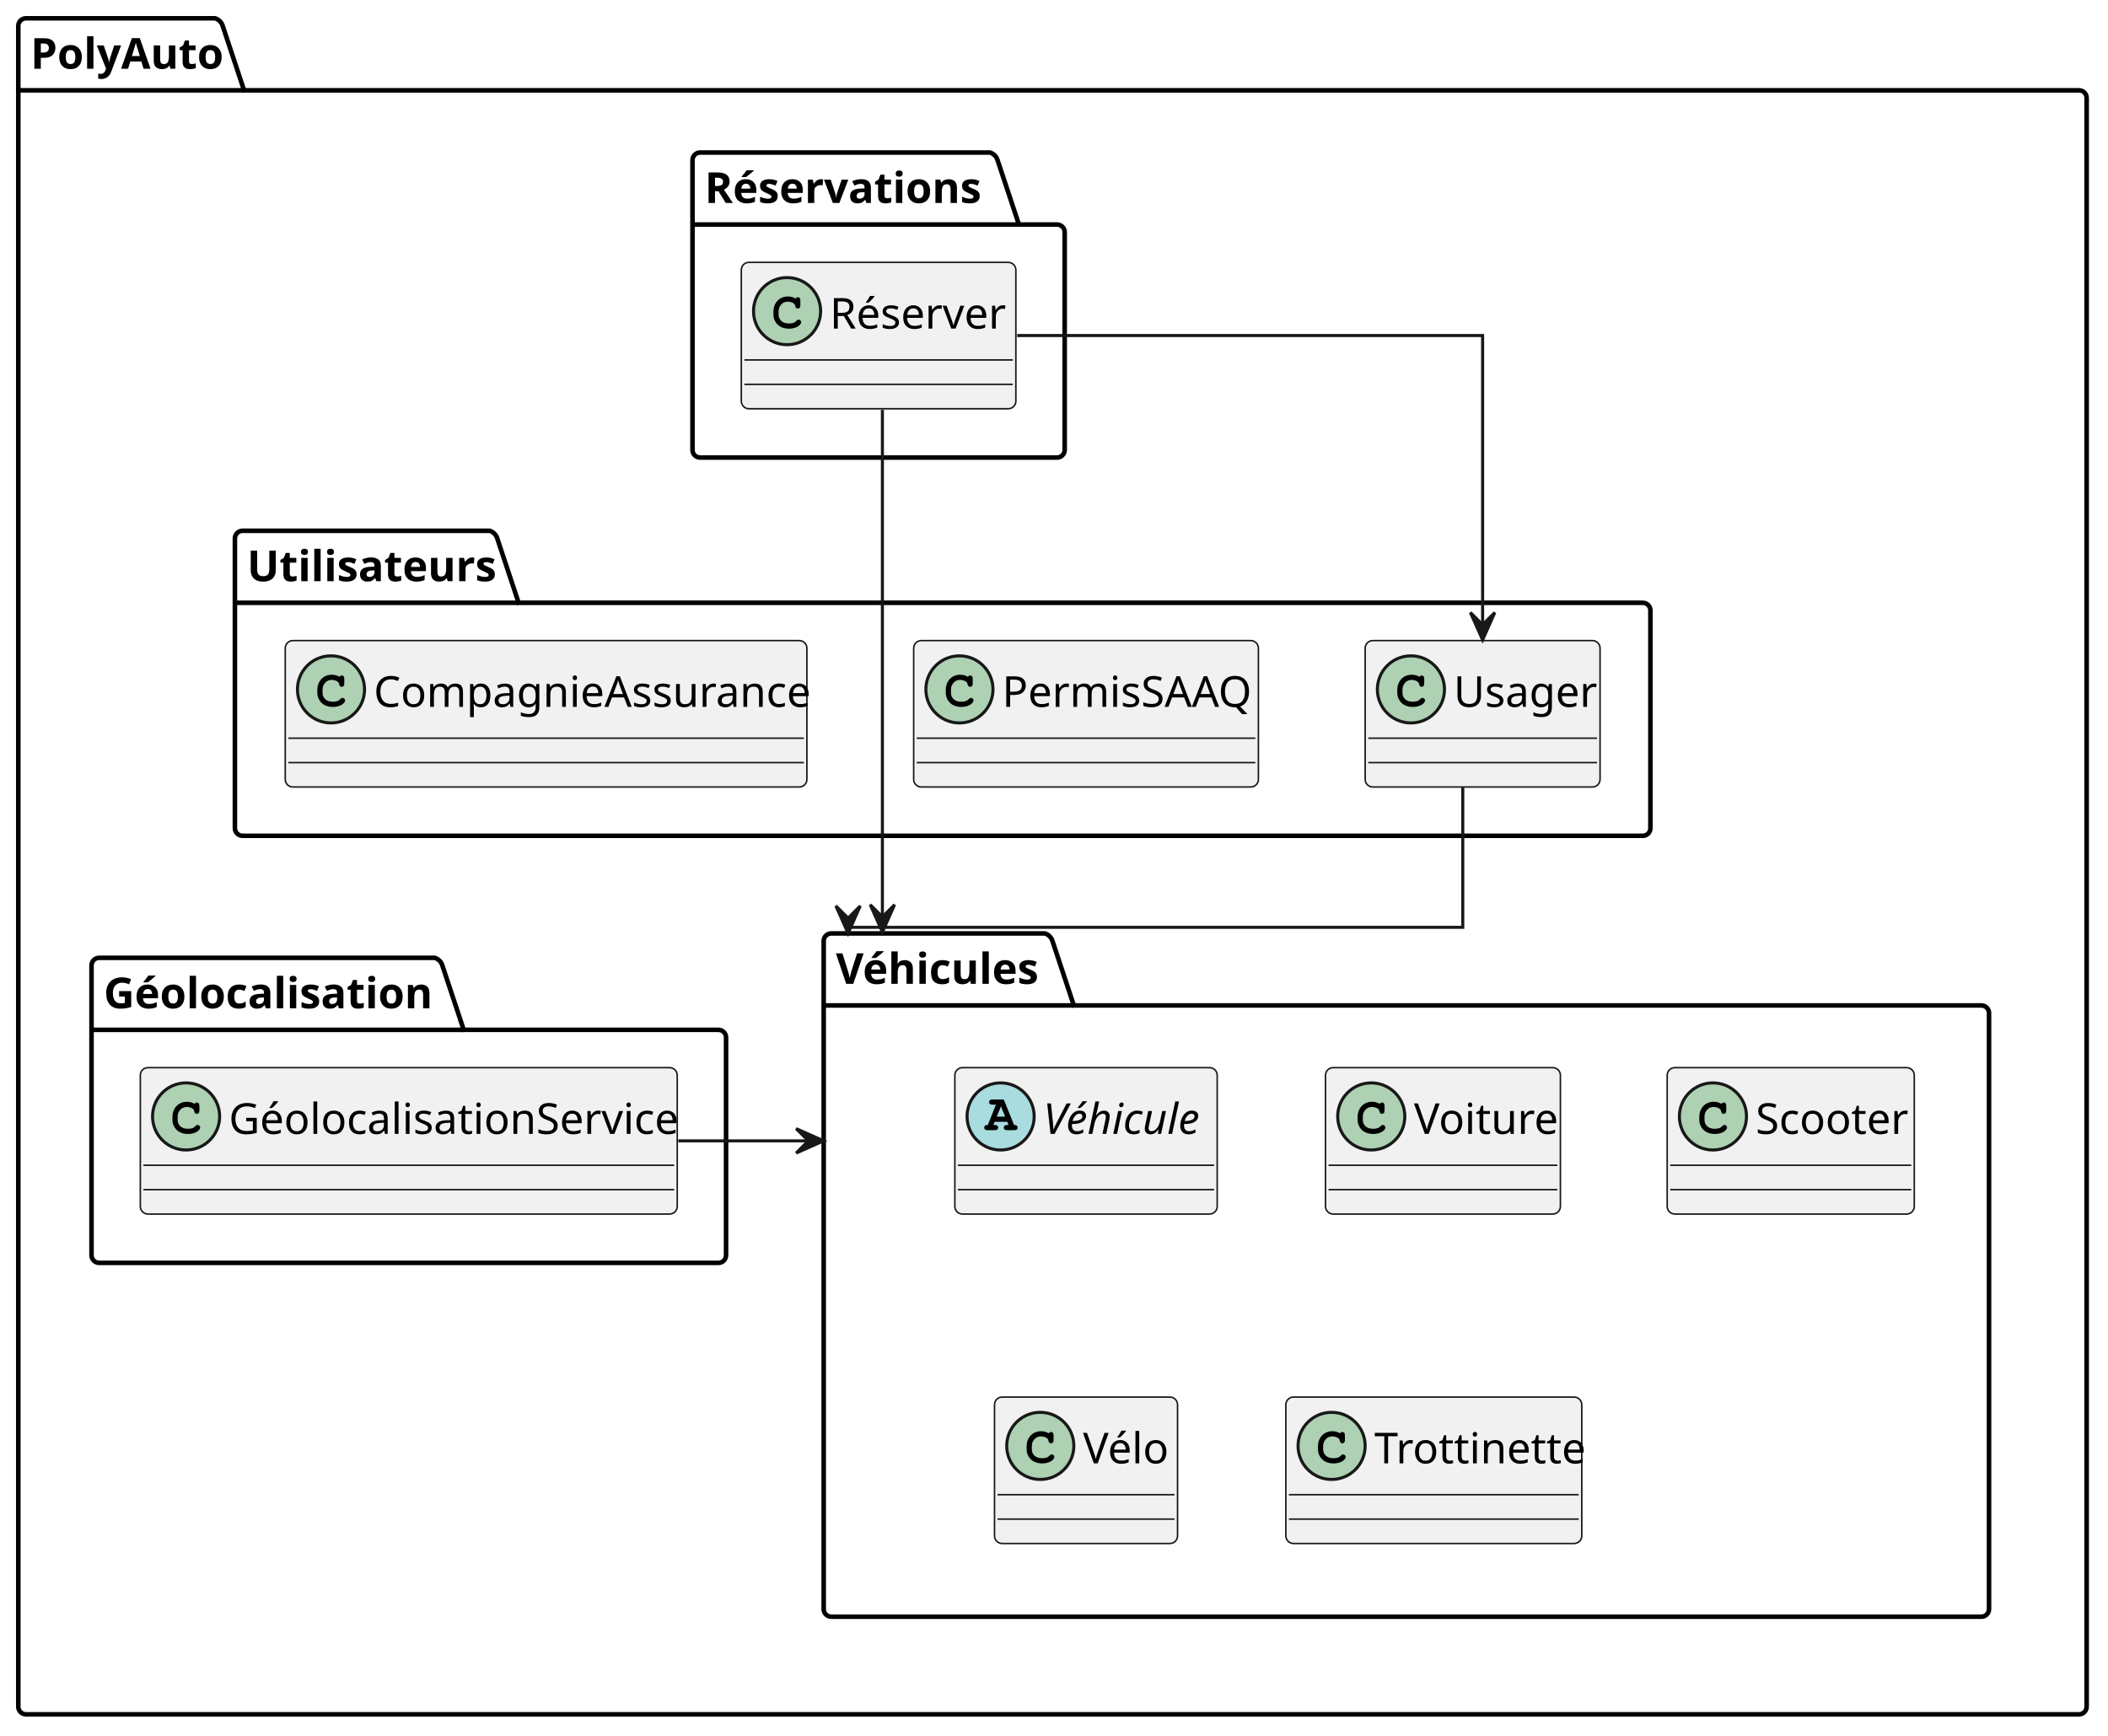
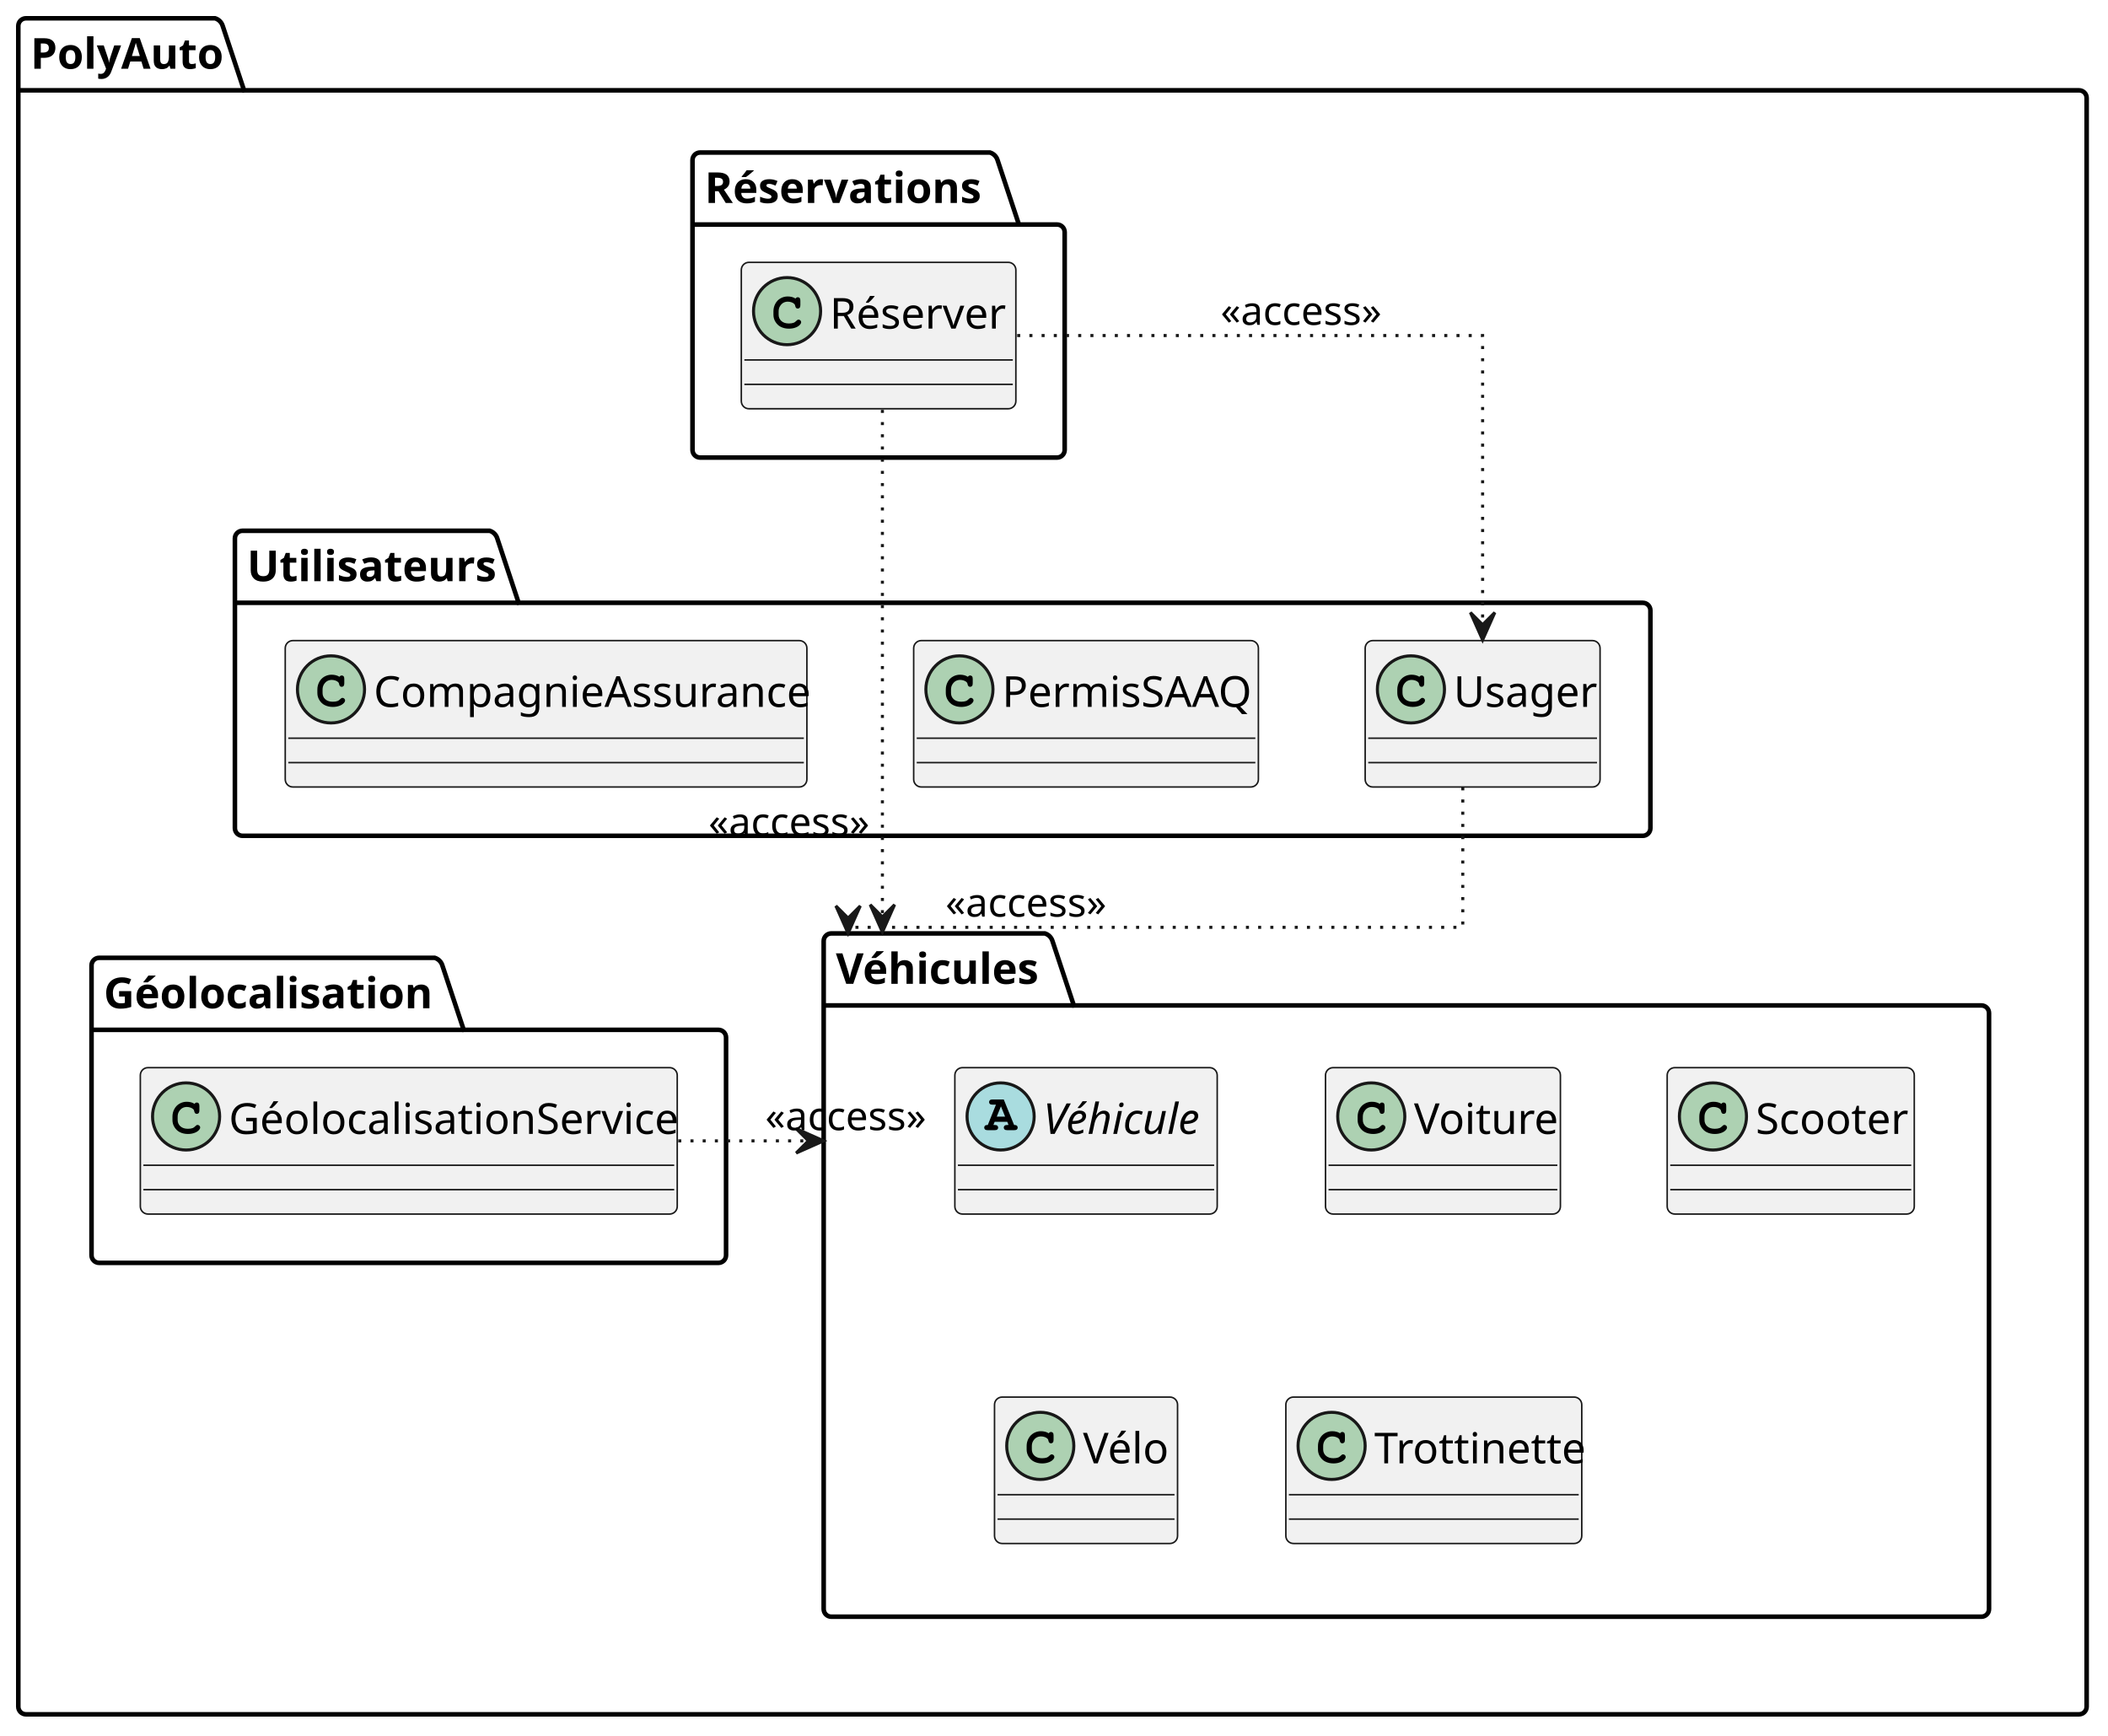
<svg xmlns="http://www.w3.org/2000/svg" contentStyleType="text/css" height="569px" preserveAspectRatio="none" style="width:691px;height:569px;background:#00000000;" version="1.1" viewBox="0 0 691 569" width="691px" zoomAndPan="magnify">
  <defs />
  <g>
    <g id="cluster_PolyAuto">
      <path d="M8.5,6 L70.5,6 A3.75,3.75 0 0 1 73,8.5 L80,29.609 L681.5,29.609 A2.5,2.5 0 0 1 684,32.109 L684,559.5 A2.5,2.5 0 0 1 681.5,562 L8.5,562 A2.5,2.5 0 0 1 6,559.5 L6,8.5 A2.5,2.5 0 0 1 8.5,6 " fill="none" style="stroke:#000000;stroke-width:1.5;" />
      <line style="stroke:#000000;stroke-width:1.5;" x1="6" x2="80" y1="29.609" y2="29.609" />
      <text fill="#000000" font-family="sans-serif" font-size="14" font-weight="bold" lengthAdjust="spacing" textLength="61" x="10" y="22.533">PolyAuto</text>
    </g>
    <g id="cluster_Utilisateurs">
      <path d="M79.5,174 L160.5,174 A3.75,3.75 0 0 1 163,176.5 L170,197.609 L538.5,197.609 A2.5,2.5 0 0 1 541,200.109 L541,271.5 A2.5,2.5 0 0 1 538.5,274 L79.5,274 A2.5,2.5 0 0 1 77,271.5 L77,176.5 A2.5,2.5 0 0 1 79.5,174 " fill="none" style="stroke:#000000;stroke-width:1.5;" />
      <line style="stroke:#000000;stroke-width:1.5;" x1="77" x2="170" y1="197.609" y2="197.609" />
      <text fill="#000000" font-family="sans-serif" font-size="14" font-weight="bold" lengthAdjust="spacing" textLength="80" x="81" y="190.533">Utilisateurs</text>
    </g>
    <g id="cluster_Véhicules">
      <path d="M272.5,306 L342.5,306 A3.75,3.75 0 0 1 345,308.5 L352,329.609 L649.5,329.609 A2.5,2.5 0 0 1 652,332.109 L652,527.5 A2.5,2.5 0 0 1 649.5,530 L272.5,530 A2.5,2.5 0 0 1 270,527.5 L270,308.5 A2.5,2.5 0 0 1 272.5,306 " fill="none" style="stroke:#000000;stroke-width:1.5;" />
      <line style="stroke:#000000;stroke-width:1.5;" x1="270" x2="352" y1="329.609" y2="329.609" />
      <text fill="#000000" font-family="sans-serif" font-size="14" font-weight="bold" lengthAdjust="spacing" textLength="69" x="274" y="322.533">Véhicules</text>
    </g>
    <g id="cluster_Réservations">
      <path d="M229.5,50 L324.5,50 A3.75,3.75 0 0 1 327,52.5 L334,73.609 L346.5,73.609 A2.5,2.5 0 0 1 349,76.109 L349,147.5 A2.5,2.5 0 0 1 346.5,150 L229.5,150 A2.5,2.5 0 0 1 227,147.5 L227,52.5 A2.5,2.5 0 0 1 229.5,50 " fill="none" style="stroke:#000000;stroke-width:1.5;" />
      <line style="stroke:#000000;stroke-width:1.5;" x1="227" x2="334" y1="73.609" y2="73.609" />
      <text fill="#000000" font-family="sans-serif" font-size="14" font-weight="bold" lengthAdjust="spacing" textLength="94" x="231" y="66.533">Réservations</text>
    </g>
    <g id="cluster_Géolocalisation">
      <path d="M32.5,314 L142.5,314 A3.75,3.75 0 0 1 145,316.5 L152,337.609 L235.5,337.609 A2.5,2.5 0 0 1 238,340.109 L238,411.5 A2.5,2.5 0 0 1 235.5,414 L32.5,414 A2.5,2.5 0 0 1 30,411.5 L30,316.5 A2.5,2.5 0 0 1 32.5,314 " fill="none" style="stroke:#000000;stroke-width:1.5;" />
      <line style="stroke:#000000;stroke-width:1.5;" x1="30" x2="152" y1="337.609" y2="337.609" />
      <text fill="#000000" font-family="sans-serif" font-size="14" font-weight="bold" lengthAdjust="spacing" textLength="109" x="34" y="330.533">Géolocalisation</text>
    </g>
    <g id="elem_Usager">
      <rect codeLine="9" fill="#F1F1F1" height="48" id="Usager" rx="2.5" ry="2.5" style="stroke:#181818;stroke-width:0.5;" width="77" x="447.5" y="210" />
      <ellipse cx="462.5" cy="226" fill="#ADD1B2" rx="11" ry="11" style="stroke:#181818;stroke-width:1.0;" />
      <path d="M465.266,221.875 Q465.422,221.656 465.609,221.547 Q465.797,221.438 466.016,221.438 Q466.391,221.438 466.625,221.695 Q466.859,221.953 466.859,222.562 L466.859,224.016 Q466.859,224.625 466.625,224.891 Q466.391,225.156 466.016,225.156 Q465.672,225.156 465.469,224.953 Q465.266,224.766 465.156,224.25 Q465.109,223.891 464.922,223.703 Q464.594,223.328 463.984,223.109 Q463.375,222.891 462.75,222.891 Q461.984,222.891 461.352,223.219 Q460.719,223.547 460.227,224.297 Q459.734,225.047 459.734,226.078 L459.734,227.172 Q459.734,228.406 460.625,229.227 Q461.516,230.047 463.109,230.047 Q464.047,230.047 464.703,229.797 Q465.094,229.641 465.516,229.203 Q465.781,228.938 465.93,228.859 Q466.078,228.781 466.281,228.781 Q466.609,228.781 466.867,229.039 Q467.125,229.297 467.125,229.641 Q467.125,229.984 466.781,230.391 Q466.281,230.969 465.484,231.297 Q464.406,231.75 463.109,231.75 Q461.594,231.75 460.391,231.125 Q459.406,230.625 458.719,229.555 Q458.031,228.484 458.031,227.203 L458.031,226.047 Q458.031,224.719 458.648,223.57 Q459.266,222.422 460.359,221.805 Q461.453,221.188 462.688,221.188 Q463.422,221.188 464.07,221.352 Q464.719,221.516 465.266,221.875 Z " fill="#000000" />
      <text fill="#000000" font-family="sans-serif" font-size="14" lengthAdjust="spacing" textLength="45" x="476.5" y="231.728">Usager</text>
      <line style="stroke:#181818;stroke-width:0.5;" x1="448.5" x2="523.5" y1="242" y2="242" />
      <line style="stroke:#181818;stroke-width:0.5;" x1="448.5" x2="523.5" y1="250" y2="250" />
    </g>
    <g id="elem_PermisSAAQ">
      <rect codeLine="10" fill="#F1F1F1" height="48" id="PermisSAAQ" rx="2.5" ry="2.5" style="stroke:#181818;stroke-width:0.5;" width="113" x="299.5" y="210" />
      <ellipse cx="314.5" cy="226" fill="#ADD1B2" rx="11" ry="11" style="stroke:#181818;stroke-width:1.0;" />
      <path d="M317.266,221.875 Q317.422,221.656 317.609,221.547 Q317.797,221.438 318.016,221.438 Q318.391,221.438 318.625,221.695 Q318.859,221.953 318.859,222.562 L318.859,224.016 Q318.859,224.625 318.625,224.891 Q318.391,225.156 318.016,225.156 Q317.672,225.156 317.469,224.953 Q317.266,224.766 317.156,224.25 Q317.109,223.891 316.922,223.703 Q316.594,223.328 315.984,223.109 Q315.375,222.891 314.75,222.891 Q313.984,222.891 313.352,223.219 Q312.719,223.547 312.227,224.297 Q311.734,225.047 311.734,226.078 L311.734,227.172 Q311.734,228.406 312.625,229.227 Q313.516,230.047 315.109,230.047 Q316.047,230.047 316.703,229.797 Q317.094,229.641 317.516,229.203 Q317.781,228.938 317.93,228.859 Q318.078,228.781 318.281,228.781 Q318.609,228.781 318.867,229.039 Q319.125,229.297 319.125,229.641 Q319.125,229.984 318.781,230.391 Q318.281,230.969 317.484,231.297 Q316.406,231.75 315.109,231.75 Q313.594,231.75 312.391,231.125 Q311.406,230.625 310.719,229.555 Q310.031,228.484 310.031,227.203 L310.031,226.047 Q310.031,224.719 310.648,223.57 Q311.266,222.422 312.359,221.805 Q313.453,221.188 314.688,221.188 Q315.422,221.188 316.07,221.352 Q316.719,221.516 317.266,221.875 Z " fill="#000000" />
      <text fill="#000000" font-family="sans-serif" font-size="14" lengthAdjust="spacing" textLength="81" x="328.5" y="231.728">PermisSAAQ</text>
      <line style="stroke:#181818;stroke-width:0.5;" x1="300.5" x2="411.5" y1="242" y2="242" />
      <line style="stroke:#181818;stroke-width:0.5;" x1="300.5" x2="411.5" y1="250" y2="250" />
    </g>
    <g id="elem_CompagnieAssurance">
      <rect codeLine="11" fill="#F1F1F1" height="48" id="CompagnieAssurance" rx="2.5" ry="2.5" style="stroke:#181818;stroke-width:0.5;" width="171" x="93.5" y="210" />
      <ellipse cx="108.5" cy="226" fill="#ADD1B2" rx="11" ry="11" style="stroke:#181818;stroke-width:1.0;" />
      <path d="M111.266,221.875 Q111.422,221.656 111.609,221.547 Q111.797,221.438 112.016,221.438 Q112.391,221.438 112.625,221.695 Q112.859,221.953 112.859,222.562 L112.859,224.016 Q112.859,224.625 112.625,224.891 Q112.391,225.156 112.016,225.156 Q111.672,225.156 111.469,224.953 Q111.266,224.766 111.156,224.25 Q111.109,223.891 110.922,223.703 Q110.594,223.328 109.984,223.109 Q109.375,222.891 108.75,222.891 Q107.984,222.891 107.352,223.219 Q106.719,223.547 106.227,224.297 Q105.734,225.047 105.734,226.078 L105.734,227.172 Q105.734,228.406 106.625,229.227 Q107.516,230.047 109.109,230.047 Q110.047,230.047 110.703,229.797 Q111.094,229.641 111.516,229.203 Q111.781,228.938 111.93,228.859 Q112.078,228.781 112.281,228.781 Q112.609,228.781 112.867,229.039 Q113.125,229.297 113.125,229.641 Q113.125,229.984 112.781,230.391 Q112.281,230.969 111.484,231.297 Q110.406,231.75 109.109,231.75 Q107.594,231.75 106.391,231.125 Q105.406,230.625 104.719,229.555 Q104.031,228.484 104.031,227.203 L104.031,226.047 Q104.031,224.719 104.648,223.57 Q105.266,222.422 106.359,221.805 Q107.453,221.188 108.688,221.188 Q109.422,221.188 110.07,221.352 Q110.719,221.516 111.266,221.875 Z " fill="#000000" />
      <text fill="#000000" font-family="sans-serif" font-size="14" lengthAdjust="spacing" textLength="139" x="122.5" y="231.728">CompagnieAssurance</text>
      <line style="stroke:#181818;stroke-width:0.5;" x1="94.5" x2="263.5" y1="242" y2="242" />
      <line style="stroke:#181818;stroke-width:0.5;" x1="94.5" x2="263.5" y1="250" y2="250" />
    </g>
    <g id="elem_Véhicule">
      <rect codeLine="14" fill="#F1F1F1" height="48" id="Véhicule" rx="2.5" ry="2.5" style="stroke:#181818;stroke-width:0.5;" width="86" x="313" y="350" />
      <ellipse cx="328" cy="366" fill="#A9DCDF" rx="11" ry="11" style="stroke:#181818;stroke-width:1.0;" />
      <path d="M330.188,367.766 L326.047,367.766 L325.625,368.797 L326.047,368.797 Q326.656,368.797 326.922,369.031 Q327.188,369.266 327.188,369.656 Q327.188,370.031 326.922,370.266 Q326.656,370.5 326.047,370.5 L323.75,370.5 Q323.141,370.5 322.883,370.266 Q322.625,370.031 322.625,369.641 Q322.625,369.266 322.898,369.023 Q323.172,368.781 323.797,368.797 L326.469,362.141 L325.359,362.141 Q324.75,362.141 324.484,361.906 Q324.219,361.672 324.219,361.281 Q324.219,360.906 324.484,360.672 Q324.75,360.438 325.359,360.438 L329.031,360.438 L332.422,368.797 Q333.016,368.797 333.203,368.938 Q333.594,369.203 333.594,369.656 Q333.594,370.031 333.336,370.266 Q333.078,370.5 332.469,370.5 L330.172,370.5 Q329.562,370.5 329.297,370.266 Q329.031,370.031 329.031,369.641 Q329.031,369.266 329.297,369.031 Q329.562,368.797 330.172,368.797 L330.594,368.797 L330.188,367.766 Z M329.469,366.062 L328.109,362.688 L326.734,366.062 L329.469,366.062 Z " fill="#000000" />
      <text fill="#000000" font-family="sans-serif" font-size="14" font-style="italic" lengthAdjust="spacing" textLength="54" x="342" y="371.728">Véhicule</text>
      <line style="stroke:#181818;stroke-width:0.5;" x1="314" x2="398" y1="382" y2="382" />
      <line style="stroke:#181818;stroke-width:0.5;" x1="314" x2="398" y1="390" y2="390" />
    </g>
    <g id="elem_Voiture">
      <rect codeLine="15" fill="#F1F1F1" height="48" id="Voiture" rx="2.5" ry="2.5" style="stroke:#181818;stroke-width:0.5;" width="77" x="434.5" y="350" />
      <ellipse cx="449.5" cy="366" fill="#ADD1B2" rx="11" ry="11" style="stroke:#181818;stroke-width:1.0;" />
      <path d="M452.266,361.875 Q452.422,361.656 452.609,361.547 Q452.797,361.438 453.016,361.438 Q453.391,361.438 453.625,361.695 Q453.859,361.953 453.859,362.562 L453.859,364.016 Q453.859,364.625 453.625,364.891 Q453.391,365.156 453.016,365.156 Q452.672,365.156 452.469,364.953 Q452.266,364.766 452.156,364.25 Q452.109,363.891 451.922,363.703 Q451.594,363.328 450.984,363.109 Q450.375,362.891 449.75,362.891 Q448.984,362.891 448.352,363.219 Q447.719,363.547 447.227,364.297 Q446.734,365.047 446.734,366.078 L446.734,367.172 Q446.734,368.406 447.625,369.227 Q448.516,370.047 450.109,370.047 Q451.047,370.047 451.703,369.797 Q452.094,369.641 452.516,369.203 Q452.781,368.938 452.93,368.859 Q453.078,368.781 453.281,368.781 Q453.609,368.781 453.867,369.039 Q454.125,369.297 454.125,369.641 Q454.125,369.984 453.781,370.391 Q453.281,370.969 452.484,371.297 Q451.406,371.75 450.109,371.75 Q448.594,371.75 447.391,371.125 Q446.406,370.625 445.719,369.555 Q445.031,368.484 445.031,367.203 L445.031,366.047 Q445.031,364.719 445.648,363.57 Q446.266,362.422 447.359,361.805 Q448.453,361.188 449.688,361.188 Q450.422,361.188 451.07,361.352 Q451.719,361.516 452.266,361.875 Z " fill="#000000" />
      <text fill="#000000" font-family="sans-serif" font-size="14" lengthAdjust="spacing" textLength="45" x="463.5" y="371.728">Voiture</text>
      <line style="stroke:#181818;stroke-width:0.5;" x1="435.5" x2="510.5" y1="382" y2="382" />
      <line style="stroke:#181818;stroke-width:0.5;" x1="435.5" x2="510.5" y1="390" y2="390" />
    </g>
    <g id="elem_Scooter">
      <rect codeLine="16" fill="#F1F1F1" height="48" id="Scooter" rx="2.5" ry="2.5" style="stroke:#181818;stroke-width:0.5;" width="81" x="546.5" y="350" />
      <ellipse cx="561.5" cy="366" fill="#ADD1B2" rx="11" ry="11" style="stroke:#181818;stroke-width:1.0;" />
      <path d="M564.266,361.875 Q564.422,361.656 564.609,361.547 Q564.797,361.438 565.016,361.438 Q565.391,361.438 565.625,361.695 Q565.859,361.953 565.859,362.562 L565.859,364.016 Q565.859,364.625 565.625,364.891 Q565.391,365.156 565.016,365.156 Q564.672,365.156 564.469,364.953 Q564.266,364.766 564.156,364.25 Q564.109,363.891 563.922,363.703 Q563.594,363.328 562.984,363.109 Q562.375,362.891 561.75,362.891 Q560.984,362.891 560.352,363.219 Q559.719,363.547 559.227,364.297 Q558.734,365.047 558.734,366.078 L558.734,367.172 Q558.734,368.406 559.625,369.227 Q560.516,370.047 562.109,370.047 Q563.047,370.047 563.703,369.797 Q564.094,369.641 564.516,369.203 Q564.781,368.938 564.93,368.859 Q565.078,368.781 565.281,368.781 Q565.609,368.781 565.867,369.039 Q566.125,369.297 566.125,369.641 Q566.125,369.984 565.781,370.391 Q565.281,370.969 564.484,371.297 Q563.406,371.75 562.109,371.75 Q560.594,371.75 559.391,371.125 Q558.406,370.625 557.719,369.555 Q557.031,368.484 557.031,367.203 L557.031,366.047 Q557.031,364.719 557.648,363.57 Q558.266,362.422 559.359,361.805 Q560.453,361.188 561.688,361.188 Q562.422,361.188 563.07,361.352 Q563.719,361.516 564.266,361.875 Z " fill="#000000" />
      <text fill="#000000" font-family="sans-serif" font-size="14" lengthAdjust="spacing" textLength="49" x="575.5" y="371.728">Scooter</text>
      <line style="stroke:#181818;stroke-width:0.5;" x1="547.5" x2="626.5" y1="382" y2="382" />
      <line style="stroke:#181818;stroke-width:0.5;" x1="547.5" x2="626.5" y1="390" y2="390" />
    </g>
    <g id="elem_Vélo">
      <rect codeLine="17" fill="#F1F1F1" height="48" id="Vélo" rx="2.5" ry="2.5" style="stroke:#181818;stroke-width:0.5;" width="60" x="326" y="458" />
      <ellipse cx="341" cy="474" fill="#ADD1B2" rx="11" ry="11" style="stroke:#181818;stroke-width:1.0;" />
      <path d="M343.766,469.875 Q343.922,469.656 344.109,469.547 Q344.297,469.438 344.516,469.438 Q344.891,469.438 345.125,469.695 Q345.359,469.953 345.359,470.562 L345.359,472.016 Q345.359,472.625 345.125,472.891 Q344.891,473.156 344.516,473.156 Q344.172,473.156 343.969,472.953 Q343.766,472.766 343.656,472.25 Q343.609,471.891 343.422,471.703 Q343.094,471.328 342.484,471.109 Q341.875,470.891 341.25,470.891 Q340.484,470.891 339.852,471.219 Q339.219,471.547 338.727,472.297 Q338.234,473.047 338.234,474.078 L338.234,475.172 Q338.234,476.406 339.125,477.227 Q340.016,478.047 341.609,478.047 Q342.547,478.047 343.203,477.797 Q343.594,477.641 344.016,477.203 Q344.281,476.938 344.43,476.859 Q344.578,476.781 344.781,476.781 Q345.109,476.781 345.367,477.039 Q345.625,477.297 345.625,477.641 Q345.625,477.984 345.281,478.391 Q344.781,478.969 343.984,479.297 Q342.906,479.75 341.609,479.75 Q340.094,479.75 338.891,479.125 Q337.906,478.625 337.219,477.555 Q336.531,476.484 336.531,475.203 L336.531,474.047 Q336.531,472.719 337.148,471.57 Q337.766,470.422 338.859,469.805 Q339.953,469.188 341.188,469.188 Q341.922,469.188 342.57,469.352 Q343.219,469.516 343.766,469.875 Z " fill="#000000" />
      <text fill="#000000" font-family="sans-serif" font-size="14" lengthAdjust="spacing" textLength="28" x="355" y="479.728">Vélo</text>
      <line style="stroke:#181818;stroke-width:0.5;" x1="327" x2="385" y1="490" y2="490" />
      <line style="stroke:#181818;stroke-width:0.5;" x1="327" x2="385" y1="498" y2="498" />
    </g>
    <g id="elem_Trottinette">
      <rect codeLine="18" fill="#F1F1F1" height="48" id="Trottinette" rx="2.5" ry="2.5" style="stroke:#181818;stroke-width:0.5;" width="97" x="421.5" y="458" />
      <ellipse cx="436.5" cy="474" fill="#ADD1B2" rx="11" ry="11" style="stroke:#181818;stroke-width:1.0;" />
      <path d="M439.266,469.875 Q439.422,469.656 439.609,469.547 Q439.797,469.438 440.016,469.438 Q440.391,469.438 440.625,469.695 Q440.859,469.953 440.859,470.562 L440.859,472.016 Q440.859,472.625 440.625,472.891 Q440.391,473.156 440.016,473.156 Q439.672,473.156 439.469,472.953 Q439.266,472.766 439.156,472.25 Q439.109,471.891 438.922,471.703 Q438.594,471.328 437.984,471.109 Q437.375,470.891 436.75,470.891 Q435.984,470.891 435.352,471.219 Q434.719,471.547 434.227,472.297 Q433.734,473.047 433.734,474.078 L433.734,475.172 Q433.734,476.406 434.625,477.227 Q435.516,478.047 437.109,478.047 Q438.047,478.047 438.703,477.797 Q439.094,477.641 439.516,477.203 Q439.781,476.938 439.93,476.859 Q440.078,476.781 440.281,476.781 Q440.609,476.781 440.867,477.039 Q441.125,477.297 441.125,477.641 Q441.125,477.984 440.781,478.391 Q440.281,478.969 439.484,479.297 Q438.406,479.75 437.109,479.75 Q435.594,479.75 434.391,479.125 Q433.406,478.625 432.719,477.555 Q432.031,476.484 432.031,475.203 L432.031,474.047 Q432.031,472.719 432.648,471.57 Q433.266,470.422 434.359,469.805 Q435.453,469.188 436.688,469.188 Q437.422,469.188 438.07,469.352 Q438.719,469.516 439.266,469.875 Z " fill="#000000" />
      <text fill="#000000" font-family="sans-serif" font-size="14" lengthAdjust="spacing" textLength="65" x="450.5" y="479.728">Trottinette</text>
      <line style="stroke:#181818;stroke-width:0.5;" x1="422.5" x2="517.5" y1="490" y2="490" />
      <line style="stroke:#181818;stroke-width:0.5;" x1="422.5" x2="517.5" y1="498" y2="498" />
    </g>
    <g id="elem_Réserver">
      <rect codeLine="21" fill="#F1F1F1" height="48" id="Réserver" rx="2.5" ry="2.5" style="stroke:#181818;stroke-width:0.5;" width="90" x="243" y="86" />
      <ellipse cx="258" cy="102" fill="#ADD1B2" rx="11" ry="11" style="stroke:#181818;stroke-width:1.0;" />
      <path d="M260.766,97.875 Q260.922,97.656 261.109,97.547 Q261.297,97.438 261.516,97.438 Q261.891,97.438 262.125,97.695 Q262.359,97.953 262.359,98.562 L262.359,100.016 Q262.359,100.625 262.125,100.891 Q261.891,101.156 261.516,101.156 Q261.172,101.156 260.969,100.953 Q260.766,100.766 260.656,100.25 Q260.609,99.891 260.422,99.703 Q260.094,99.328 259.484,99.109 Q258.875,98.891 258.25,98.891 Q257.484,98.891 256.852,99.219 Q256.219,99.547 255.727,100.297 Q255.234,101.047 255.234,102.078 L255.234,103.172 Q255.234,104.406 256.125,105.227 Q257.016,106.047 258.609,106.047 Q259.547,106.047 260.203,105.797 Q260.594,105.641 261.016,105.203 Q261.281,104.938 261.43,104.859 Q261.578,104.781 261.781,104.781 Q262.109,104.781 262.367,105.039 Q262.625,105.297 262.625,105.641 Q262.625,105.984 262.281,106.391 Q261.781,106.969 260.984,107.297 Q259.906,107.75 258.609,107.75 Q257.094,107.75 255.891,107.125 Q254.906,106.625 254.219,105.555 Q253.531,104.484 253.531,103.203 L253.531,102.047 Q253.531,100.719 254.148,99.57 Q254.766,98.422 255.859,97.805 Q256.953,97.188 258.188,97.188 Q258.922,97.188 259.57,97.352 Q260.219,97.516 260.766,97.875 Z " fill="#000000" />
      <text fill="#000000" font-family="sans-serif" font-size="14" lengthAdjust="spacing" textLength="58" x="272" y="107.728">Réserver</text>
      <line style="stroke:#181818;stroke-width:0.5;" x1="244" x2="332" y1="118" y2="118" />
      <line style="stroke:#181818;stroke-width:0.5;" x1="244" x2="332" y1="126" y2="126" />
    </g>
    <g id="elem_GéolocalisationService">
      <rect codeLine="24" fill="#F1F1F1" height="48" id="GéolocalisationService" rx="2.5" ry="2.5" style="stroke:#181818;stroke-width:0.5;" width="176" x="46" y="350" />
      <ellipse cx="61" cy="366" fill="#ADD1B2" rx="11" ry="11" style="stroke:#181818;stroke-width:1.0;" />
      <path d="M63.766,361.875 Q63.922,361.656 64.109,361.547 Q64.297,361.438 64.516,361.438 Q64.891,361.438 65.125,361.695 Q65.359,361.953 65.359,362.562 L65.359,364.016 Q65.359,364.625 65.125,364.891 Q64.891,365.156 64.516,365.156 Q64.172,365.156 63.969,364.953 Q63.766,364.766 63.656,364.25 Q63.609,363.891 63.422,363.703 Q63.094,363.328 62.484,363.109 Q61.875,362.891 61.25,362.891 Q60.484,362.891 59.852,363.219 Q59.219,363.547 58.727,364.297 Q58.234,365.047 58.234,366.078 L58.234,367.172 Q58.234,368.406 59.125,369.227 Q60.016,370.047 61.609,370.047 Q62.547,370.047 63.203,369.797 Q63.594,369.641 64.016,369.203 Q64.281,368.938 64.43,368.859 Q64.578,368.781 64.781,368.781 Q65.109,368.781 65.367,369.039 Q65.625,369.297 65.625,369.641 Q65.625,369.984 65.281,370.391 Q64.781,370.969 63.984,371.297 Q62.906,371.75 61.609,371.75 Q60.094,371.75 58.891,371.125 Q57.906,370.625 57.219,369.555 Q56.531,368.484 56.531,367.203 L56.531,366.047 Q56.531,364.719 57.148,363.57 Q57.766,362.422 58.859,361.805 Q59.953,361.188 61.188,361.188 Q61.922,361.188 62.57,361.352 Q63.219,361.516 63.766,361.875 Z " fill="#000000" />
      <text fill="#000000" font-family="sans-serif" font-size="14" lengthAdjust="spacing" textLength="144" x="75" y="371.728">GéolocalisationService</text>
      <line style="stroke:#181818;stroke-width:0.5;" x1="47" x2="221" y1="382" y2="382" />
      <line style="stroke:#181818;stroke-width:0.5;" x1="47" x2="221" y1="390" y2="390" />
    </g>
    <g id="link_Usager_Véhicules">
-       <path codeLine="27" d="M479.5,258.09 C479.5,278.34 479.5,304 479.5,304 C479.5,304 278,304 278,304 C278,304 278,304.248 278,304.716 C278,304.949 278,305.238 278,305.577 C278,305.662 278,305.75 278,305.841 C278,305.886 278,305.933 278,305.98 " fill="none" id="Usager-to-Véhicules" style="stroke:#181818;stroke-width:1.0;" />
+       <path codeLine="27" d="M479.5,258.09 C479.5,278.34 479.5,304 479.5,304 C479.5,304 278,304 278,304 C278,304 278,304.248 278,304.716 C278,304.949 278,305.238 278,305.577 C278,305.662 278,305.75 278,305.841 C278,305.886 278,305.933 278,305.98 " fill="none" id="Usager-to-Véhicules" style="stroke:#181818;stroke-width:1.0;stroke-dasharray:1.0,3.0;" />
      <polygon fill="#181818" points="278,305.98,282,296.98,278,300.98,274,296.98,278,305.98" style="stroke:#181818;stroke-width:1.0;" />
+       <text fill="#000000" font-family="sans-serif" font-size="13" lengthAdjust="spacing" textLength="56" x="309.93" y="300.495">«access»</text>
    </g>
    <g id="link_Réserver_Usager">
-       <path codeLine="28" d="M333.43,110 C391.88,110 486,110 486,110 C486,110 486,204.8 486,204.8 " fill="none" id="Réserver-to-Usager" style="stroke:#181818;stroke-width:1.0;" />
+       <path codeLine="28" d="M333.43,110 C391.88,110 486,110 486,110 C486,110 486,204.8 486,204.8 " fill="none" id="Réserver-to-Usager" style="stroke:#181818;stroke-width:1.0;stroke-dasharray:1.0,3.0;" />
      <polygon fill="#181818" points="486,209.8,490,200.8,486,204.8,482,200.8,486,209.8" style="stroke:#181818;stroke-width:1.0;" />
+       <text fill="#000000" font-family="sans-serif" font-size="13" lengthAdjust="spacing" textLength="56" x="400.11" y="106.495">«access»</text>
    </g>
    <g id="link_Réserver_Véhicules">
-       <path codeLine="29" d="M289.25,134.36 C289.25,167.04 289.25,226.95 289.25,278.69 C289.25,285.158 289.25,291.497 289.25,297.64 C289.25,299.176 289.25,300.7 289.25,302.21 C289.25,302.965 289.25,303.716 289.25,304.465 C289.25,304.839 289.25,305.212 289.25,305.584 " fill="none" id="Réserver-to-Véhicules" style="stroke:#181818;stroke-width:1.0;" />
+       <path codeLine="29" d="M289.25,134.36 C289.25,167.04 289.25,226.95 289.25,278.69 C289.25,285.158 289.25,291.497 289.25,297.64 C289.25,299.176 289.25,300.7 289.25,302.21 C289.25,302.965 289.25,303.716 289.25,304.465 C289.25,304.839 289.25,305.212 289.25,305.584 " fill="none" id="Réserver-to-Véhicules" style="stroke:#181818;stroke-width:1.0;stroke-dasharray:1.0,3.0;" />
      <polygon fill="#181818" points="289.25,305.584,293.25,296.584,289.25,300.584,285.25,296.584,289.25,305.584" style="stroke:#181818;stroke-width:1.0;" />
+       <text fill="#000000" font-family="sans-serif" font-size="13" lengthAdjust="spacing" textLength="56" x="232.25" y="274.055">«access»</text>
    </g>
    <g id="link_GéolocalisationService_Véhicules">
-       <path codeLine="30" d="M222.33,374 C235.835,374 248.532,374 258.381,374 C260.843,374 263.128,374 265.202,374 C266.239,374 267.224,374 268.152,374 C268.616,374 269.066,374 269.501,374 C269.61,374 269.718,374 269.825,374 C269.878,374 269.932,374 269.985,374 " fill="none" id="GéolocalisationService-to-Véhicules" style="stroke:#181818;stroke-width:1.0;" />
+       <path codeLine="30" d="M222.33,374 C235.835,374 248.532,374 258.381,374 C260.843,374 263.128,374 265.202,374 C266.239,374 267.224,374 268.152,374 C268.616,374 269.066,374 269.501,374 C269.61,374 269.718,374 269.825,374 C269.878,374 269.932,374 269.985,374 " fill="none" id="GéolocalisationService-to-Véhicules" style="stroke:#181818;stroke-width:1.0;stroke-dasharray:1.0,3.0;" />
      <polygon fill="#181818" points="269.985,374,260.985,370,264.985,374,260.985,378,269.985,374" style="stroke:#181818;stroke-width:1.0;" />
+       <text fill="#000000" font-family="sans-serif" font-size="13" lengthAdjust="spacing" textLength="56" x="250.83" y="370.495">«access»</text>
    </g>
  </g>
</svg>
